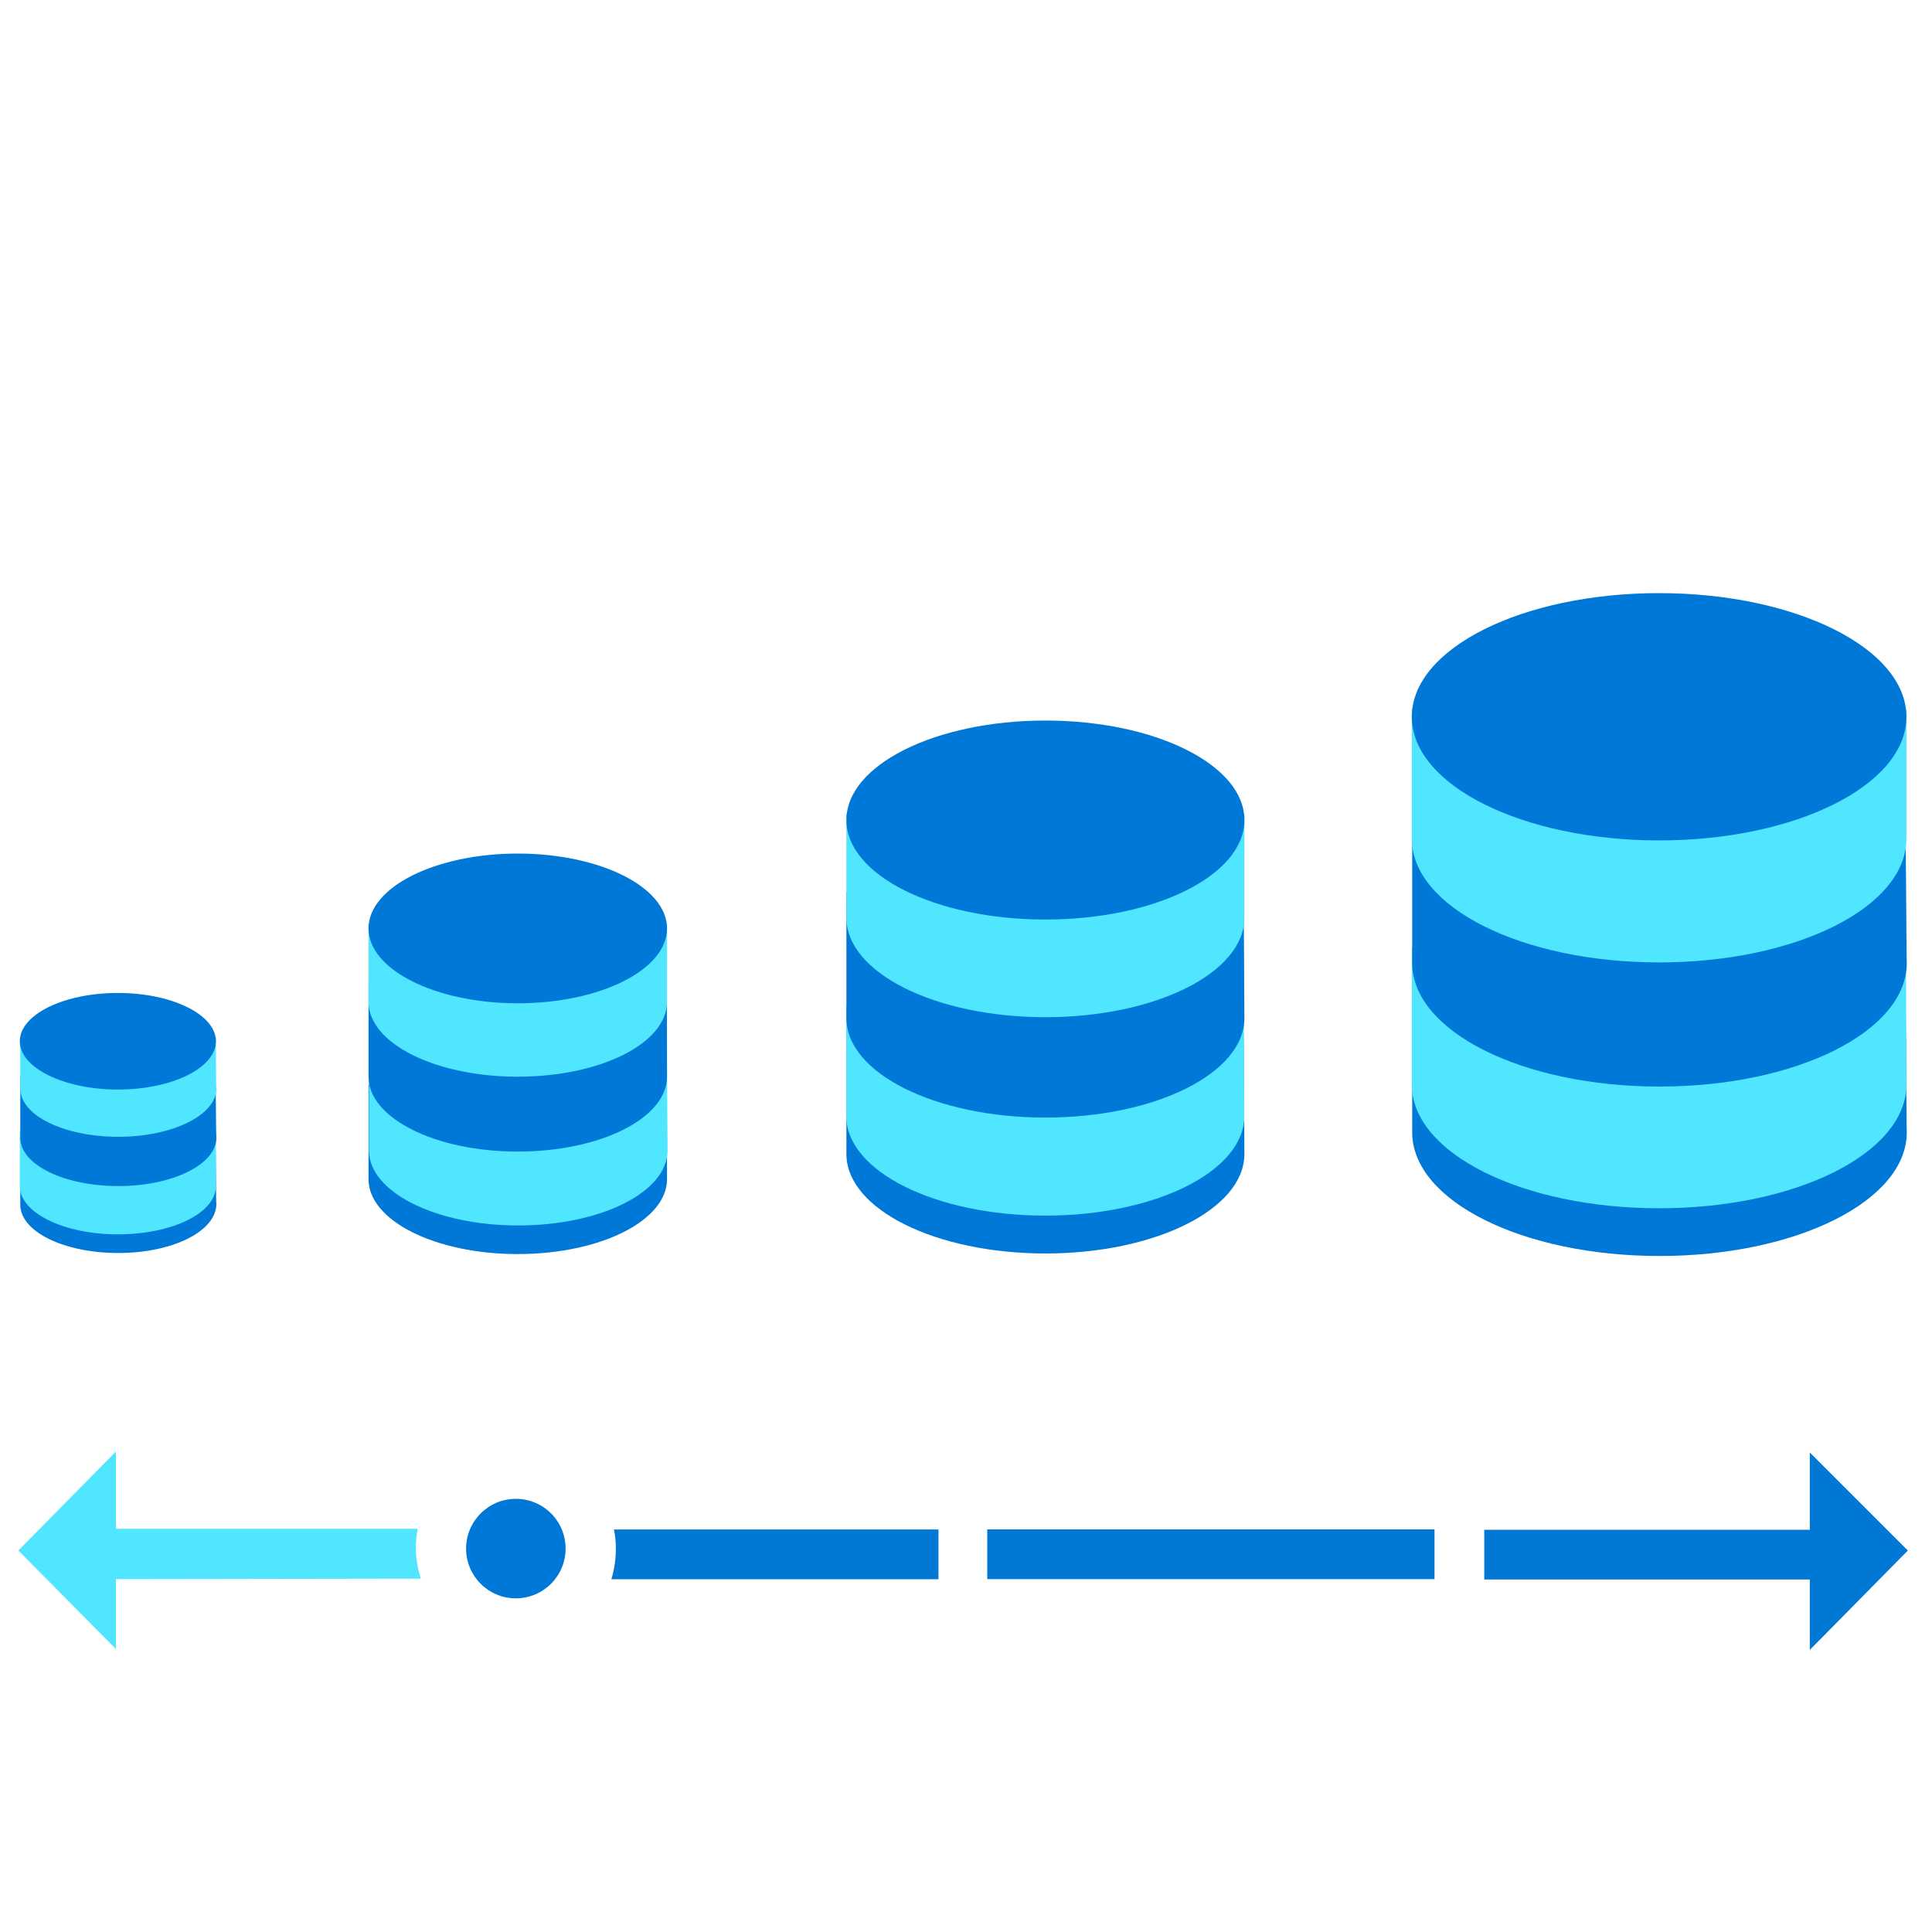
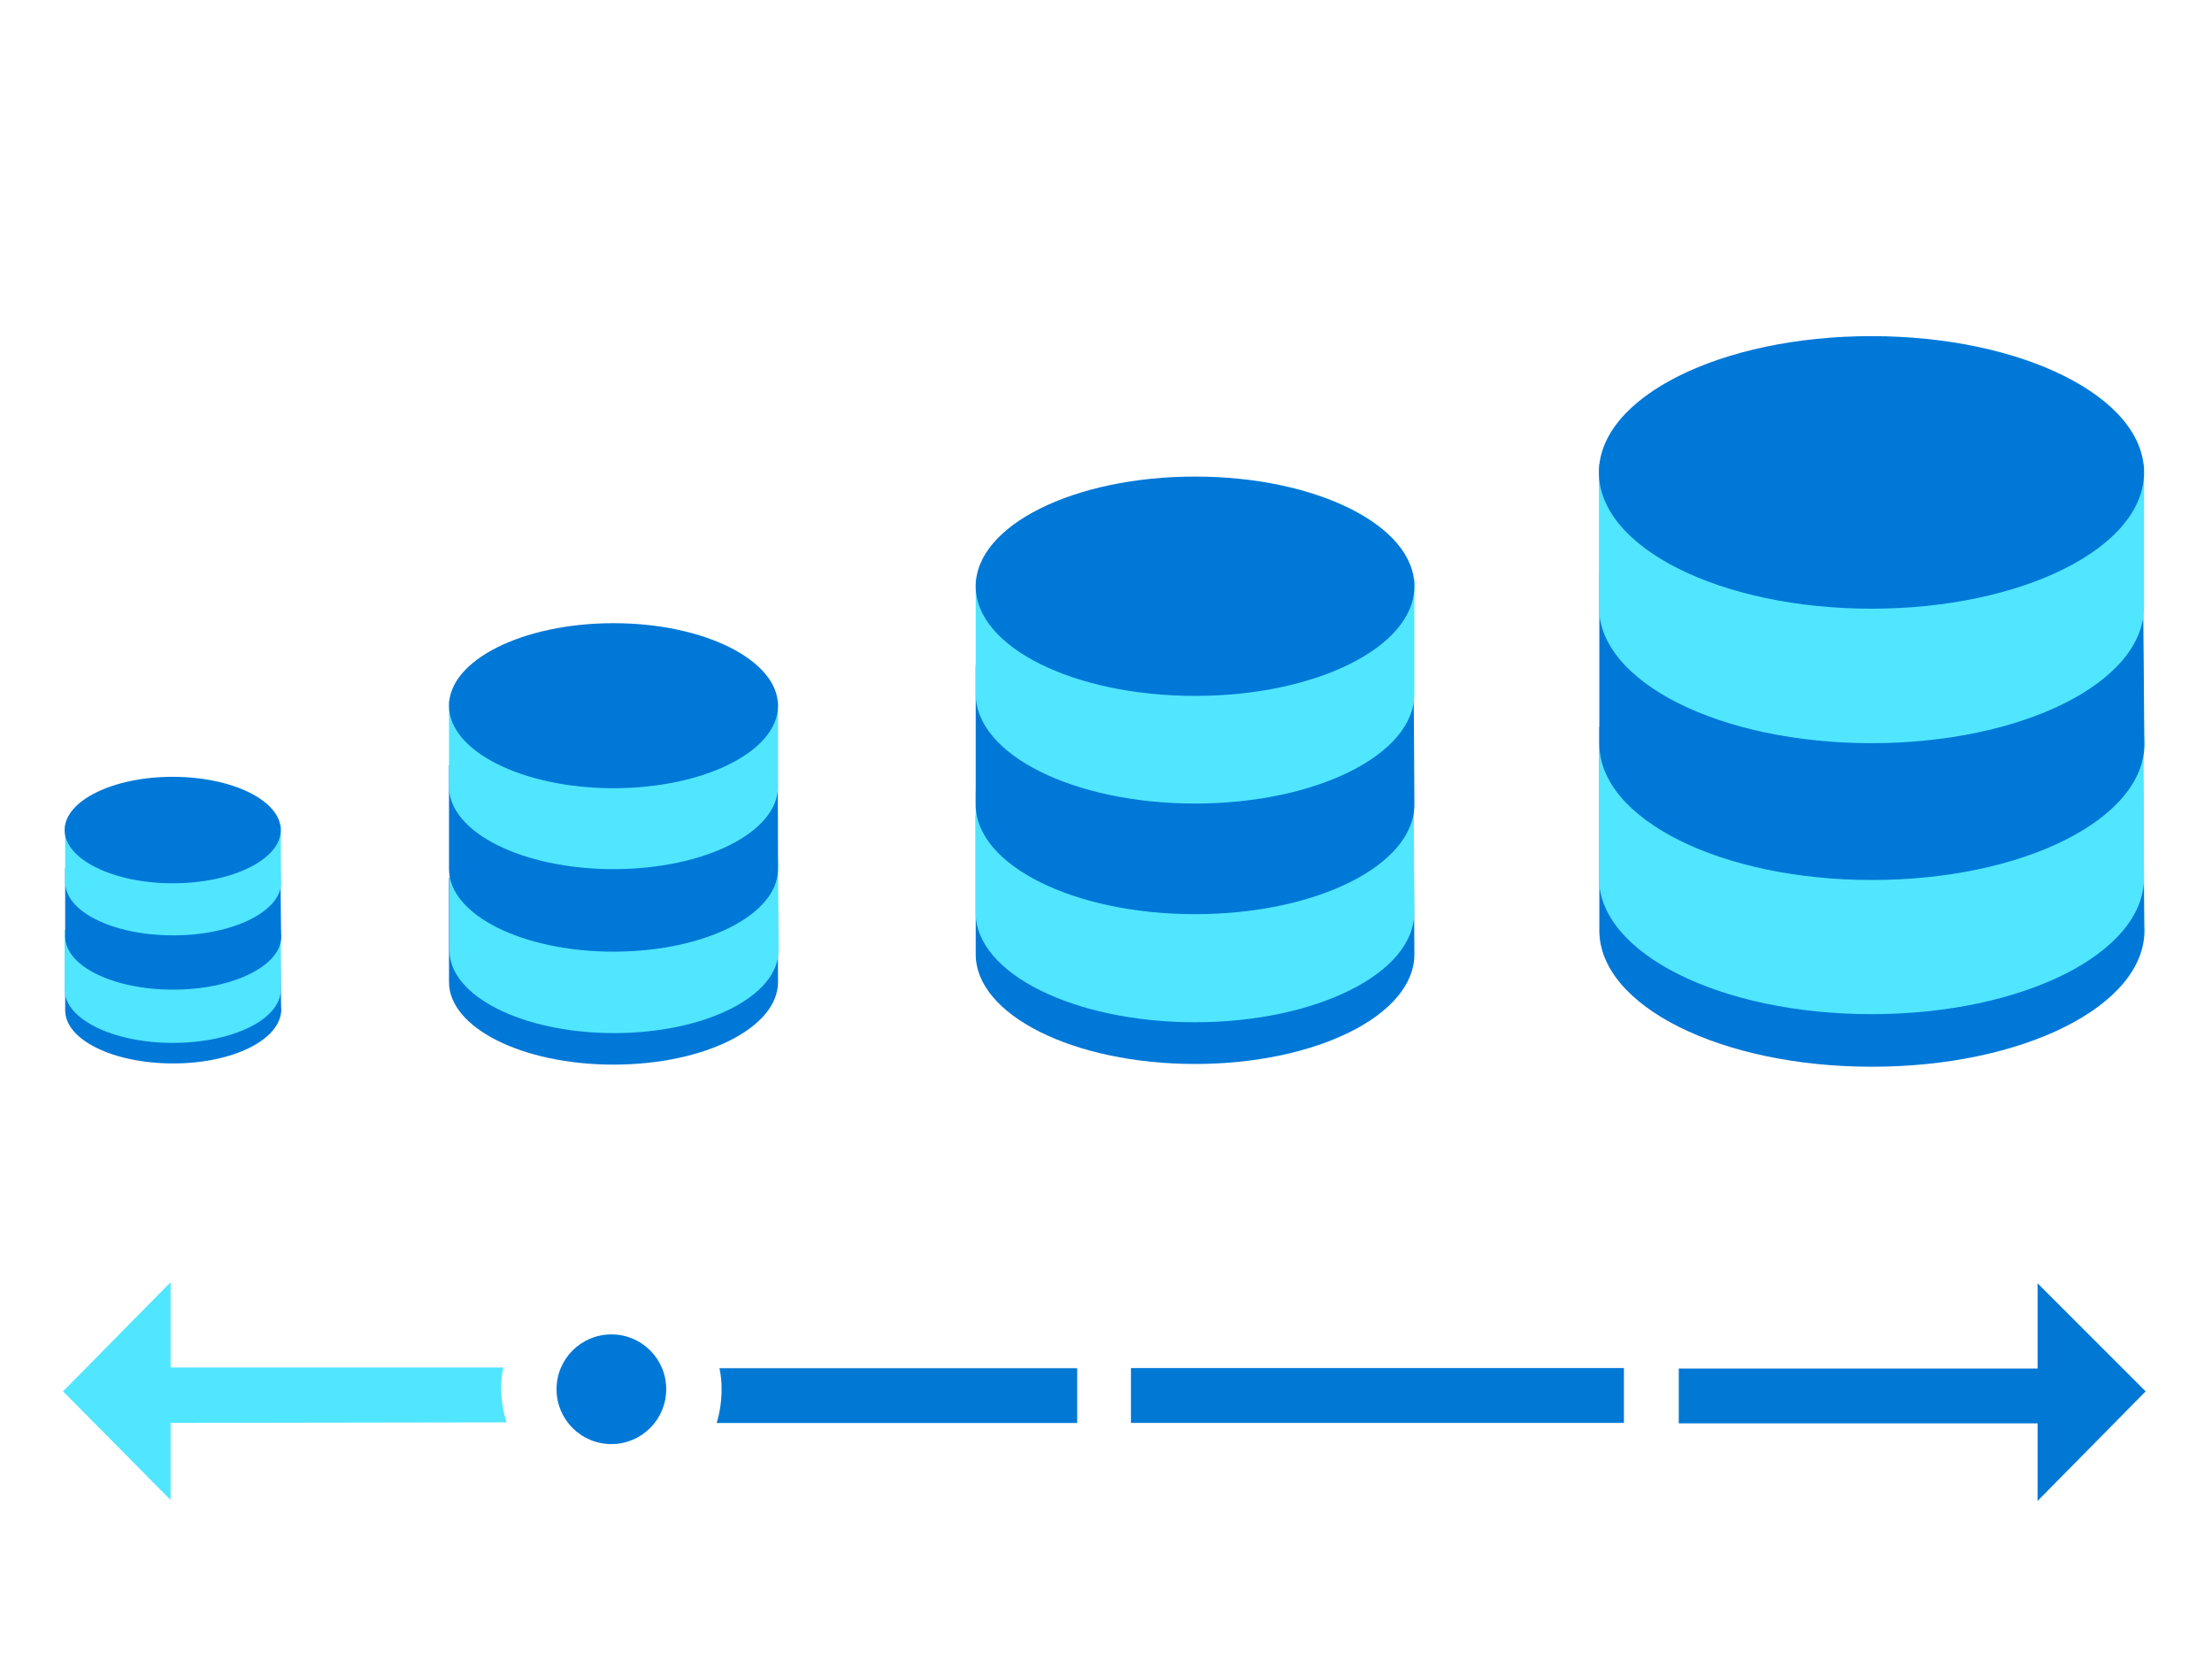
- <svg xmlns="http://www.w3.org/2000/svg" id="dea117ee-5067-435f-aaad-f7bc96247d43" data-name="Layer 1" width="200" height="200" viewBox="0 0 200 200">
-   <defs>
-     <style>.aa36b18c-a330-412e-9dfe-271ec33ec6a7{fill:#0078d7;}.be042f47-8ae5-49b8-93fc-59955e655bff{fill:#50e6ff;}.c7b7b452-b675-454c-997d-7362068e981c{fill:#0078d4;}</style>
-   </defs>
-   <path class="aa36b18c-a330-412e-9dfe-271ec33ec6a7" d="M197.19,101h-51v16.22c0,7.09,11.42,12.8,25.6,12.8s25.6-5.71,25.6-12.8C197.35,117.17,197.3,101.06,197.19,101Z" />
-   <path class="be042f47-8ae5-49b8-93fc-59955e655bff" d="M197.3,98.1l0.05,14.18c0,7.09-11.42,12.8-25.6,12.8s-25.6-5.71-25.6-12.8V98.1H197.3Z" />
-   <path class="aa36b18c-a330-412e-9dfe-271ec33ec6a7" d="M197.19,83.47h-51V99.68c0,7.09,11.42,12.8,25.6,12.8s25.6-5.71,25.6-12.8C197.35,99.63,197.3,83.57,197.19,83.47Z" />
-   <path class="be042f47-8ae5-49b8-93fc-59955e655bff" d="M197.35,73.42H146.15V86.83c0,7.09,11.42,12.8,25.6,12.8s25.6-5.71,25.6-12.8V73.42Z" />
-   <path class="aa36b18c-a330-412e-9dfe-271ec33ec6a7" d="M171.75,87c14.12,0,25.6-5.71,25.6-12.8s-11.47-12.8-25.6-12.8-25.6,5.71-25.6,12.8S157.63,87,171.75,87Z" />
-   <path class="aa36b18c-a330-412e-9dfe-271ec33ec6a7" d="M128.71,106.41H87.62v13.05c0,5.71,9.23,10.3,20.6,10.3s20.6-4.59,20.6-10.3C128.82,119.47,128.76,106.51,128.71,106.41Z" />
-   <path class="be042f47-8ae5-49b8-93fc-59955e655bff" d="M128.76,104.12l0.05,11.42c0,5.71-9.23,10.3-20.6,10.3s-20.6-4.59-20.6-10.3V104.12h41.15" />
-   <path class="aa36b18c-a330-412e-9dfe-271ec33ec6a7" d="M128.71,92.34H87.62v13.05c0,5.71,9.23,10.3,20.6,10.3s20.6-4.59,20.6-10.3C128.82,105.39,128.76,92.44,128.71,92.34Z" />
-   <path class="be042f47-8ae5-49b8-93fc-59955e655bff" d="M128.82,84.23H87.62V95c0,5.71,9.23,10.3,20.6,10.3s20.6-4.59,20.6-10.3V84.23Z" />
-   <path class="aa36b18c-a330-412e-9dfe-271ec33ec6a7" d="M108.22,95.19c11.37,0,20.6-4.59,20.6-10.3s-9.23-10.3-20.6-10.3-20.6,4.59-20.6,10.3S96.84,95.19,108.22,95.19Z" />
-   <path class="aa36b18c-a330-412e-9dfe-271ec33ec6a7" d="M69,112.28H38.15v9.79c0,4.28,6.88,7.75,15.45,7.75s15.45-3.47,15.45-7.75C69.05,122.07,69.05,112.33,69,112.28Z" />
-   <path class="be042f47-8ae5-49b8-93fc-59955e655bff" d="M69.05,110.54l0.05,8.57c0,4.28-6.88,7.75-15.45,7.75s-15.45-3.47-15.45-7.75v-8.57H69.05Z" />
-   <path class="aa36b18c-a330-412e-9dfe-271ec33ec6a7" d="M69,101.72H38.15v9.74c0,4.28,6.88,7.75,15.45,7.75s15.45-3.47,15.45-7.75C69.05,111.46,69.05,101.77,69,101.72Z" />
-   <path class="be042f47-8ae5-49b8-93fc-59955e655bff" d="M69.05,95.6H38.15v8.11c0,4.28,6.88,7.75,15.45,7.75s15.45-3.47,15.45-7.75V95.6Z" />
-   <path class="aa36b18c-a330-412e-9dfe-271ec33ec6a7" d="M53.6,103.86c8.52,0,15.45-3.47,15.45-7.75s-6.93-7.75-15.45-7.75-15.45,3.47-15.45,7.75S45.09,103.86,53.6,103.86Z" />
-   <path class="aa36b18c-a330-412e-9dfe-271ec33ec6a7" d="M22.3,118.34H2.1v6.37c0,2.8,4.54,5,10.15,5s10.15-2.24,10.15-5.1C22.35,124.72,22.35,118.34,22.3,118.34Z" />
-   <path class="be042f47-8ae5-49b8-93fc-59955e655bff" d="M22.35,117.17v5.61c0,2.8-4.54,5-10.15,5s-10.15-2.24-10.15-5v-5.61l20.29-.05" />
-   <path class="aa36b18c-a330-412e-9dfe-271ec33ec6a7" d="M22.3,111.36H2.1v6.42c0,2.8,4.54,5,10.15,5s10.15-2.24,10.15-5C22.35,117.78,22.35,111.41,22.3,111.36Z" />
-   <path class="be042f47-8ae5-49b8-93fc-59955e655bff" d="M22.35,107.38H2.1v5.3c0,2.8,4.54,5,10.15,5s10.15-2.24,10.15-5C22.35,112.73,22.35,107.43,22.35,107.38Z" />
-   <path class="aa36b18c-a330-412e-9dfe-271ec33ec6a7" d="M12.2,112.79c5.61,0,10.15-2.24,10.15-5s-4.54-5-10.15-5-10.15,2.24-10.15,5S6.64,112.79,12.2,112.79Z" />
-   <path class="aa36b18c-a330-412e-9dfe-271ec33ec6a7" d="M53.4,155.16a5.15,5.15,0,1,0,5.15,5.15A5.14,5.14,0,0,0,53.4,155.16Z" />
-   <path class="be042f47-8ae5-49b8-93fc-59955e655bff" d="M43.56,163.42a10.8,10.8,0,0,1-.51-3.16,8.78,8.78,0,0,1,.2-2H12v-8L1.9,160.51,12,170.71v-7.24l31.51-.05h0Z" />
-   <path class="c7b7b452-b675-454c-997d-7362068e981c" d="M63.55,158.32a8.78,8.78,0,0,1,.2,2,10.77,10.77,0,0,1-.46,3.16H97.15v-5.15H63.55Z" />
-   <path class="c7b7b452-b675-454c-997d-7362068e981c" d="M148.5,158.32H102.2v5.15h46.3v-5.15Z" />
-   <path class="c7b7b452-b675-454c-997d-7362068e981c" d="M197.5,160.51l-10.15-10.15v8h-33.7v5.15h33.7v7.29Z" />
+ <svg xmlns="http://www.w3.org/2000/svg" width="400" height="300" viewBox="0 0 400 300">
+   <path d="M387.403,137.027H289.21v31.229c0,13.651,21.988,24.645,49.289,24.645s49.289-10.994,49.289-24.645C387.711,168.16,387.615,137.143,387.403,137.027Z" style="fill:#0078d7" />
+   <path d="M387.615,131.444l.096,27.302c0,13.651-21.988,24.645-49.289,24.645s-49.289-10.994-49.289-24.645V131.444Z" style="fill:#50e6ff" />
+   <path d="M387.403,103.276H289.21v31.21c0,13.651,21.988,24.645,49.289,24.645s49.289-10.994,49.289-24.645C387.711,134.389,387.615,103.468,387.403,103.276Z" style="fill:#0078d7" />
+   <path d="M387.711,83.926H289.133v25.819c0,13.651,21.988,24.645,49.289,24.645s49.289-10.994,49.289-24.645Z" style="fill:#50e6ff" />
+   <path d="M338.422,110.072c27.186,0,49.289-10.994,49.289-24.645S365.627,60.783,338.422,60.783s-49.289,10.994-49.289,24.645S311.236,110.072,338.422,110.072Z" style="fill:#0078d7" />
+   <path d="M255.555,147.443h-79.113v25.126c0,10.994,17.771,19.831,39.662,19.831s39.662-8.837,39.662-19.831C255.766,172.588,255.651,147.636,255.555,147.443Z" style="fill:#0078d7" />
+   <path d="M255.651,143.034l.096,21.988c0,10.994-17.771,19.831-39.662,19.831s-39.662-8.837-39.662-19.831V143.034h79.228" style="fill:#50e6ff" />
+   <path d="M255.555,120.353h-79.113v25.126c0,10.994,17.771,19.831,39.662,19.831s39.662-8.837,39.662-19.831C255.766,145.479,255.651,120.546,255.555,120.353Z" style="fill:#0078d7" />
+   <path d="M255.766,104.739H176.442V125.475c0,10.994,17.771,19.831,39.662,19.831s39.662-8.837,39.662-19.831Z" style="fill:#50e6ff" />
+   <path d="M216.104,125.841c21.891,0,39.662-8.837,39.662-19.831s-17.771-19.831-39.662-19.831-39.662,8.837-39.662,19.831S194.193,125.841,216.104,125.841Z" style="fill:#0078d7" />
+   <path d="M140.592,158.745H81.194v18.849c0,8.241,13.246,14.922,29.747,14.922s29.747-6.681,29.747-14.922C140.688,177.594,140.688,158.841,140.592,158.745Z" style="fill:#0078d7" />
+   <path d="M140.688,155.395l.096,16.5c0,8.241-13.246,14.922-29.747,14.922s-29.747-6.681-29.747-14.922V155.395Z" style="fill:#50e6ff" />
+   <path d="M140.592,138.413H81.194v18.753c0,8.241,13.246,14.922,29.747,14.922s29.747-6.681,29.747-14.922C140.688,157.166,140.688,138.51,140.592,138.413Z" style="fill:#0078d7" />
+   <path d="M140.688,126.63H81.194v15.615c0,8.241,13.246,14.922,29.747,14.922s29.747-6.681,29.747-14.922Z" style="fill:#50e6ff" />
+   <path d="M110.941,142.534c16.404,0,29.747-6.681,29.747-14.922S127.345,112.691,110.941,112.691s-29.747,6.681-29.747,14.922S94.556,142.534,110.941,142.534Z" style="fill:#0078d7" />
+   <path d="M50.677,170.413H11.785v12.265c0,5.391,8.741,9.627,19.542,9.627s19.542-4.313,19.542-9.819C50.774,182.697,50.774,170.413,50.677,170.413Z" style="fill:#0078d7" />
+   <path d="M50.774,168.16v10.801c0,5.391-8.741,9.627-19.542,9.627s-19.542-4.313-19.542-9.627V168.16l39.066-.096" style="fill:#50e6ff" />
+   <path d="M50.677,156.974H11.785v12.361c0,5.391,8.741,9.627,19.542,9.627s19.542-4.313,19.542-9.627C50.774,169.335,50.774,157.07,50.677,156.974Z" style="fill:#0078d7" />
+   <path d="M50.774,149.311H11.785v10.204c0,5.391,8.741,9.627,19.542,9.627s19.542-4.313,19.542-9.627C50.774,159.612,50.774,149.407,50.774,149.311Z" style="fill:#50e6ff" />
+   <path d="M31.231,159.727c10.801,0,19.542-4.313,19.542-9.627s-8.741-9.627-19.542-9.627-19.542,4.313-19.542,9.627S20.526,159.727,31.231,159.727Z" style="fill:#0078d7" />
+   <path d="M110.556,241.304a9.916,9.916,0,1,0,9.916,9.916h0a9.896,9.896,0,0,0-9.877-9.916Q110.575,241.304,110.556,241.304Z" style="fill:#0078d7" />
+   <path d="M91.61,257.208a20.794,20.794,0,0,1-.982-6.084,16.905,16.905,0,0,1,.385-3.851H30.846V231.87L11.4,251.605l19.446,19.639v-13.94l60.668-.096h.096Z" style="fill:#50e6ff" />
+   <path d="M130.098,247.389a16.905,16.905,0,0,1,.385,3.851,20.736,20.736,0,0,1-.886,6.084h65.193V247.408h-64.692Z" style="fill:#0078d4" />
+   <path d="M293.657,247.389H204.513v9.916h89.144Z" style="fill:#0078d4" />
+   <path d="M388,251.605l-19.542-19.542v15.403H303.573v9.916h64.885v14.036Z" style="fill:#0078d4" />
</svg>
